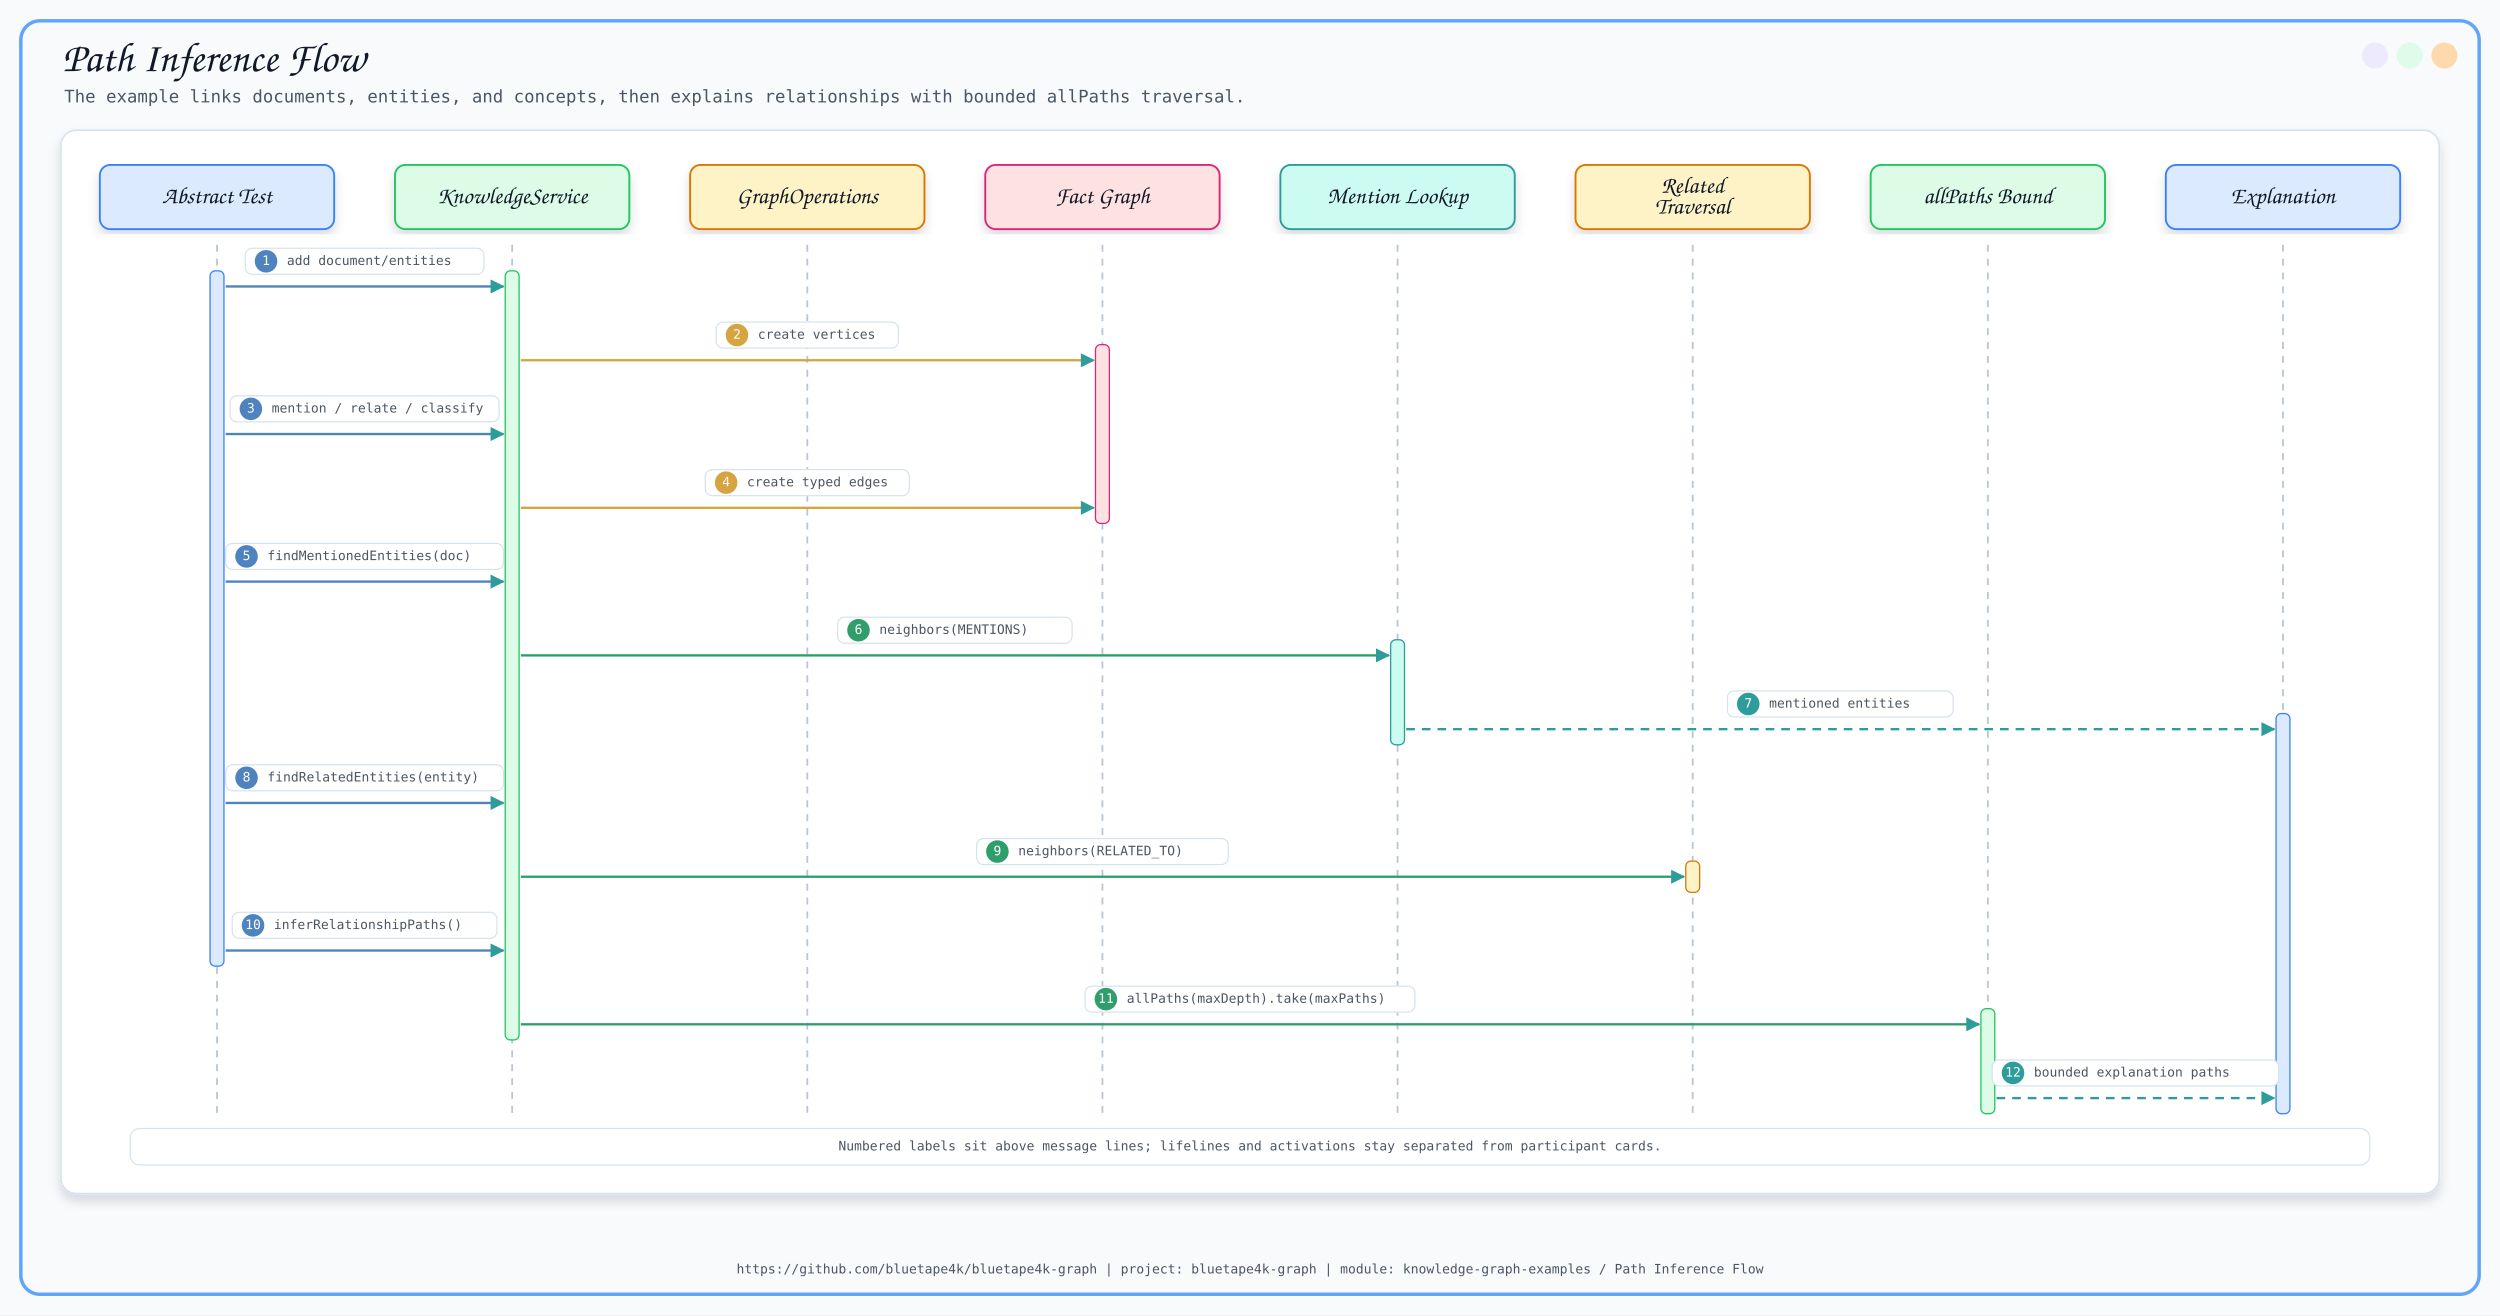
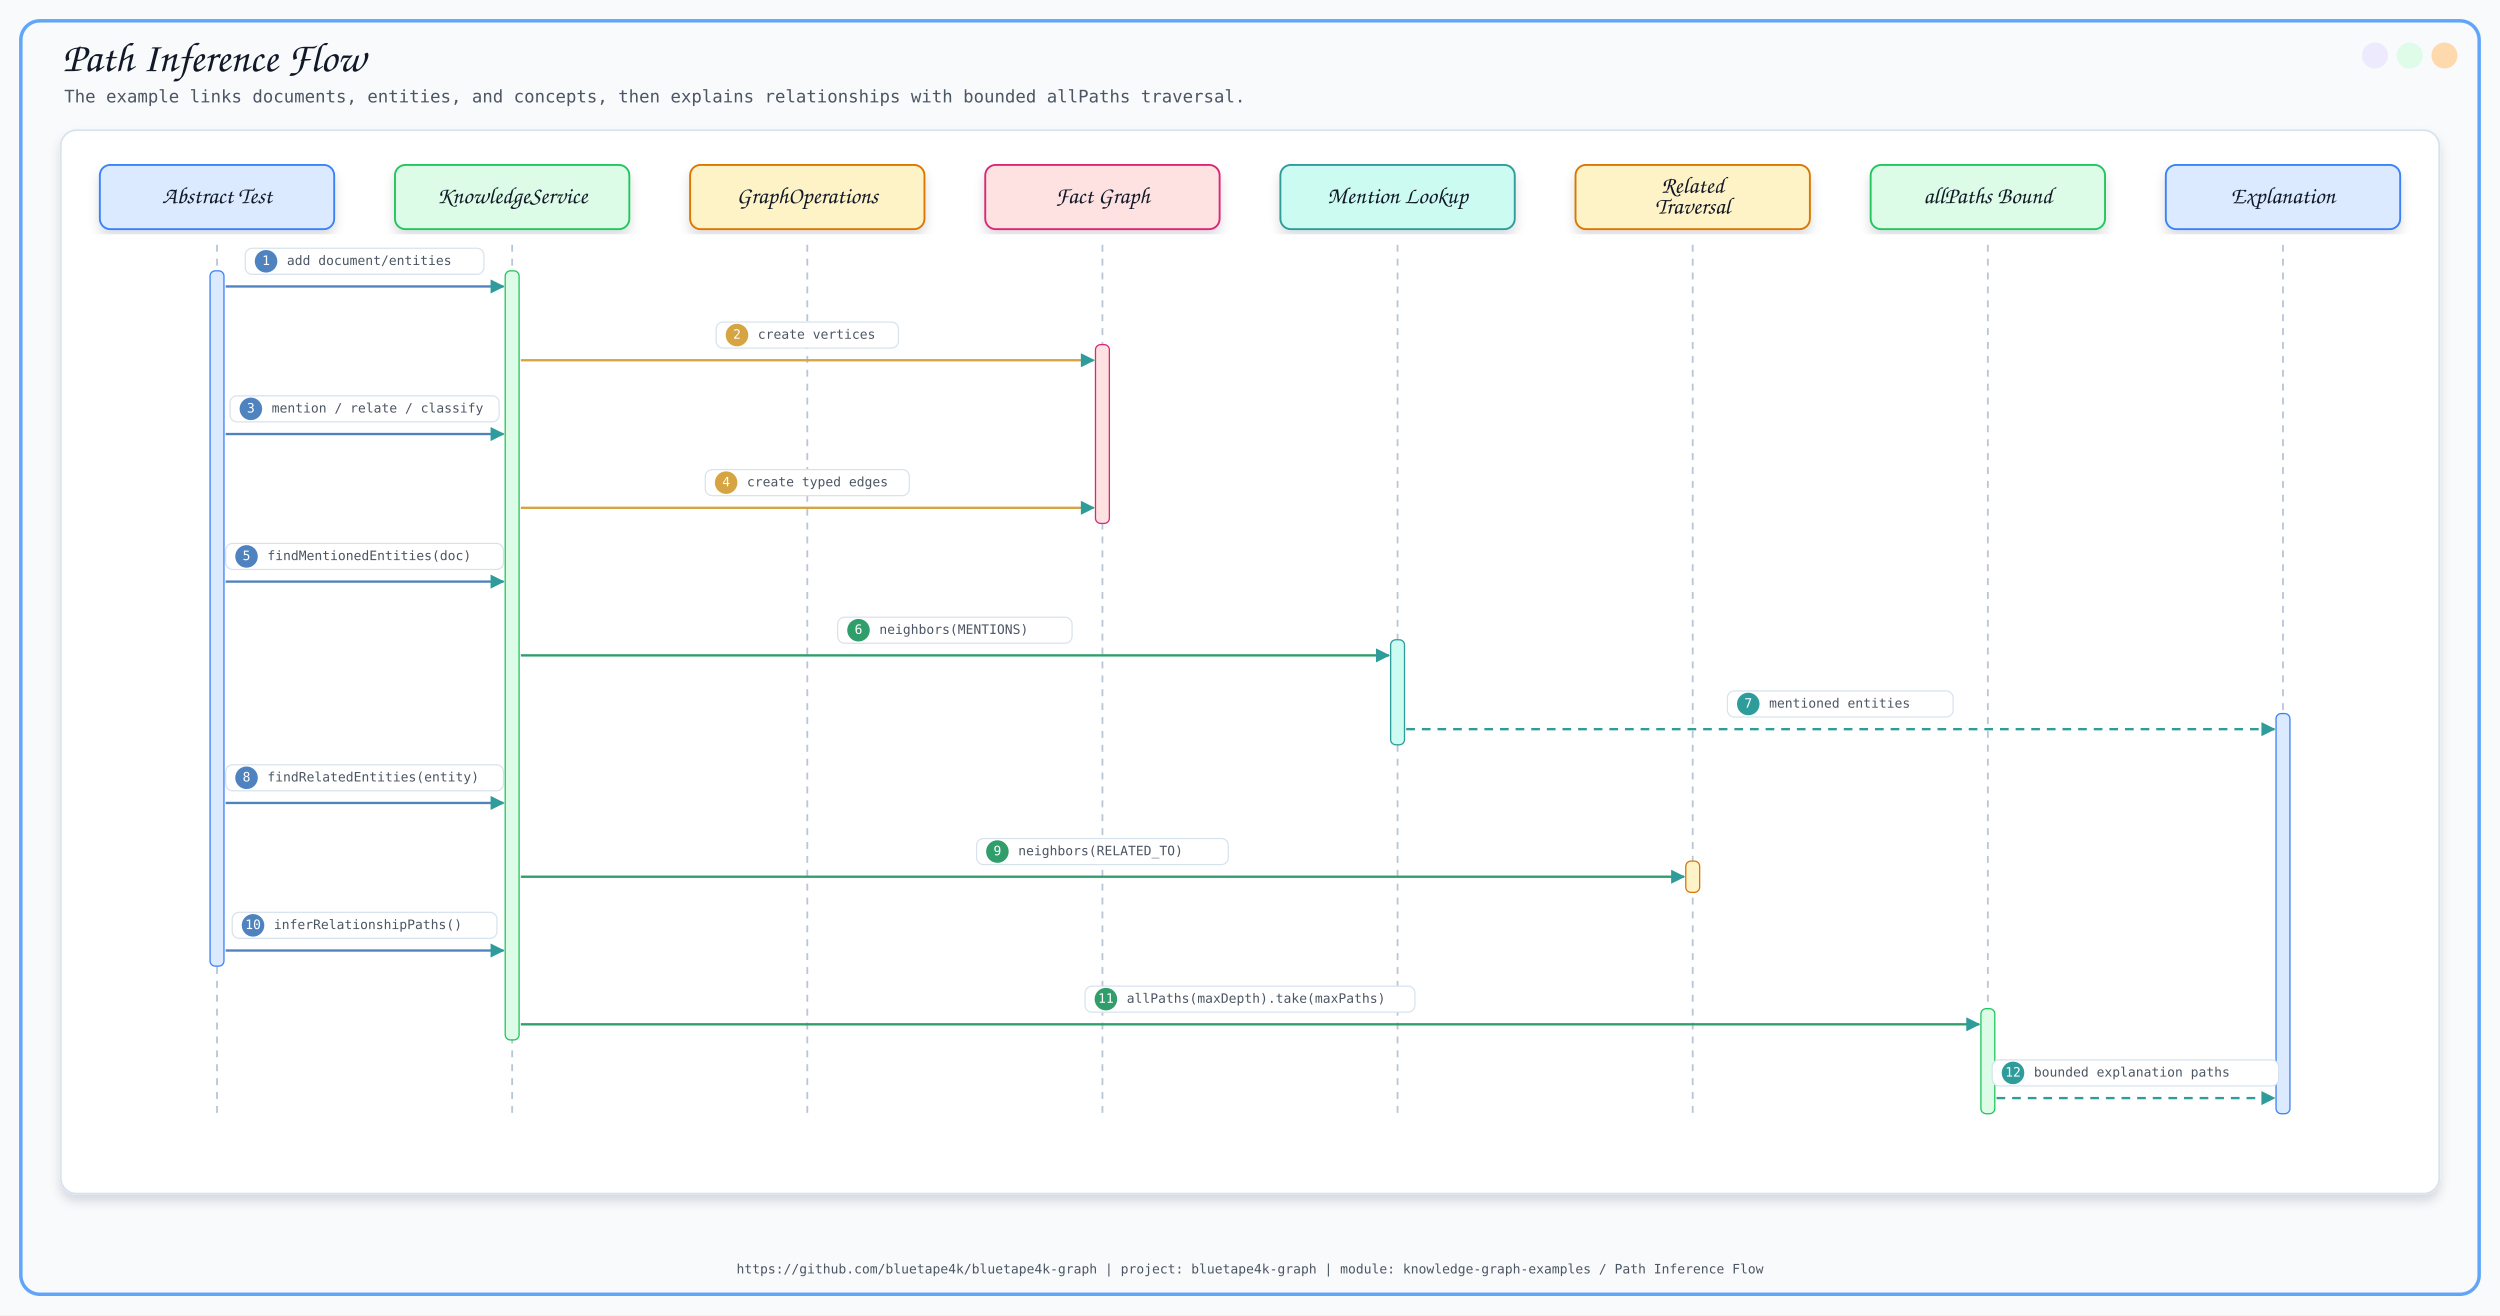
<svg xmlns="http://www.w3.org/2000/svg" width="2880" height="1515" viewBox="0 0 2880 1515">
  <defs>
    <filter id="softShadow" x="-8%" y="-8%" width="116%" height="116%">
      <feDropShadow dx="0" dy="8" stdDeviation="6" flood-color="#0F172A" flood-opacity="0.14" />
    </filter>
    <marker id="arrow" viewBox="0 0 10 10" refX="9" refY="5" markerWidth="8" markerHeight="8" orient="auto-start-reverse">
      <path d="M 0 0 L 10 5 L 0 10 z" fill="#2563EB" />
    </marker>
  </defs>
  <style>
      .title { font-family: 'Architects Daughter', cursive; font-size: 48px; fill: #111827; }
      .subtitle { font-family: 'Comic Mono', monospace; font-size: 20px; fill: #4B5563; }
      .label { font-family: 'Architects Daughter', cursive; font-size: 27px; fill: #111827; }
      .small { font-family: 'Comic Mono', monospace; font-size: 18px; fill: #374151; }
      .tiny { font-family: 'Comic Mono', monospace; font-size: 15px; fill: #4B5563; }
      .card { filter: url(#softShadow); }
      .line { stroke: #2563EB; stroke-width: 3; fill: none; marker-end: url(#arrow); }
      .thin { stroke: #60A5FA; stroke-width: 2; fill: none; marker-end: url(#arrow); }
      .dash { stroke: #64748B; stroke-width: 2; stroke-dasharray: 8 8; fill: none; marker-end: url(#arrow); }
    </style>
  <defs>
    <marker id="seqArrow" markerWidth="6" markerHeight="6" refX="5.5" refY="3" orient="auto" markerUnits="strokeWidth">
      <path d="M 0 0 L 6 3 L 0 6 z" fill="#2E9C9B" />
    </marker>
  </defs>
  <rect x="0" y="0" width="2880" height="1515" fill="#F8FAFC" />
  <rect x="24" y="24" width="2832" height="1467" rx="22" fill="none" stroke="#60A5FA" stroke-width="4" />
  <circle cx="2816" cy="64" r="15" fill="#FED7AA" opacity="0.95" />
  <circle cx="2776" cy="64" r="15" fill="#DCFCE7" opacity="0.95" />
  <circle cx="2736" cy="64" r="15" fill="#EDE9FE" opacity="0.95" />
  <text x="72" y="82" class="title">Path Inference Flow</text>
  <text x="74" y="118" class="subtitle">The example links documents, entities, and concepts, then explains relationships with bounded allPaths traversal.</text>
  <text x="1440.0" y="1467" text-anchor="middle" class="tiny">https://github.com/bluetape4k/bluetape4k-graph | project: bluetape4k-graph | module: knowledge-graph-examples / Path Inference Flow</text>
  <rect x="70" y="150" width="2740" height="1225" rx="18" fill="#FFFFFF" stroke="#D6E2ED" stroke-width="2" filter="url(#softShadow)" />
  <rect x="115.0" y="190" width="270" height="74" rx="12" fill="#DBEAFE" stroke="#3B82F6" stroke-width="2.2" filter="url(#softShadow)" />
  <text x="250.0" y="227.0" text-anchor="middle" dominant-baseline="middle" class="label">Abstract Test</text>
  <line x1="250.0" y1="282" x2="250.0" y2="1283" stroke="#B8C6D6" stroke-width="2.1" stroke-dasharray="8 8" />
  <rect x="455.0" y="190" width="270" height="74" rx="12" fill="#DCFCE7" stroke="#22C55E" stroke-width="2.2" filter="url(#softShadow)" />
  <text x="590.0" y="227.0" text-anchor="middle" dominant-baseline="middle" class="label">KnowledgeService</text>
  <line x1="590.0" y1="282" x2="590.0" y2="1283" stroke="#B8C6D6" stroke-width="2.1" stroke-dasharray="8 8" />
  <rect x="795.0" y="190" width="270" height="74" rx="12" fill="#FEF3C7" stroke="#D97706" stroke-width="2.2" filter="url(#softShadow)" />
  <text x="930.0" y="227.0" text-anchor="middle" dominant-baseline="middle" class="label">GraphOperations</text>
  <line x1="930.0" y1="282" x2="930.0" y2="1283" stroke="#B8C6D6" stroke-width="2.1" stroke-dasharray="8 8" />
  <rect x="1135.0" y="190" width="270" height="74" rx="12" fill="#FEE2E2" stroke="#DB2777" stroke-width="2.2" filter="url(#softShadow)" />
  <text x="1270.0" y="227.0" text-anchor="middle" dominant-baseline="middle" class="label">Fact Graph</text>
  <line x1="1270.0" y1="282" x2="1270.0" y2="1283" stroke="#B8C6D6" stroke-width="2.1" stroke-dasharray="8 8" />
  <rect x="1475.0" y="190" width="270" height="74" rx="12" fill="#CCFBF1" stroke="#2E9C9B" stroke-width="2.2" filter="url(#softShadow)" />
  <text x="1610.0" y="227.0" text-anchor="middle" dominant-baseline="middle" class="label">Mention Lookup</text>
  <line x1="1610.0" y1="282" x2="1610.0" y2="1283" stroke="#B8C6D6" stroke-width="2.1" stroke-dasharray="8 8" />
  <rect x="1815.0" y="190" width="270" height="74" rx="12" fill="#FEF3C7" stroke="#D97706" stroke-width="2.2" filter="url(#softShadow)" />
  <text x="1950.0" y="215.0" text-anchor="middle" dominant-baseline="middle" class="label">Related</text>
  <text x="1950.0" y="239.0" text-anchor="middle" dominant-baseline="middle" class="label">Traversal</text>
  <line x1="1950.0" y1="282" x2="1950.0" y2="1283" stroke="#B8C6D6" stroke-width="2.1" stroke-dasharray="8 8" />
  <rect x="2155.0" y="190" width="270" height="74" rx="12" fill="#DCFCE7" stroke="#22C55E" stroke-width="2.2" filter="url(#softShadow)" />
  <text x="2290.0" y="227.0" text-anchor="middle" dominant-baseline="middle" class="label">allPaths Bound</text>
  <line x1="2290.0" y1="282" x2="2290.0" y2="1283" stroke="#B8C6D6" stroke-width="2.1" stroke-dasharray="8 8" />
  <rect x="2495.0" y="190" width="270" height="74" rx="12" fill="#DBEAFE" stroke="#3B82F6" stroke-width="2.2" filter="url(#softShadow)" />
  <text x="2630.0" y="227.0" text-anchor="middle" dominant-baseline="middle" class="label">Explanation</text>
  <line x1="2630.0" y1="282" x2="2630.0" y2="1283" stroke="#B8C6D6" stroke-width="2.1" stroke-dasharray="8 8" />
  <rect x="242.0" y="312" width="16" height="801" rx="6" fill="#DBEAFE" stroke="#3B82F6" stroke-width="1.5" />
  <rect x="582.0" y="312" width="16" height="886" rx="6" fill="#DCFCE7" stroke="#22C55E" stroke-width="1.5" />
  <rect x="1262.0" y="397" width="16" height="206" rx="6" fill="#FEE2E2" stroke="#DB2777" stroke-width="1.5" />
  <rect x="1602.0" y="737" width="16" height="121" rx="6" fill="#CCFBF1" stroke="#2E9C9B" stroke-width="1.5" />
  <rect x="1942.0" y="992" width="16" height="36" rx="6" fill="#FEF3C7" stroke="#D97706" stroke-width="1.5" />
  <rect x="2282.0" y="1162" width="16" height="121" rx="6" fill="#DCFCE7" stroke="#22C55E" stroke-width="1.5" />
  <rect x="2622.0" y="822" width="16" height="461" rx="6" fill="#DBEAFE" stroke="#3B82F6" stroke-width="1.5" />
  <line x1="260.0" y1="330" x2="580.0" y2="330" stroke="#4F83BF" stroke-width="2.7" marker-end="url(#seqArrow)" />
  <rect x="282.5" y="286" width="275" height="30" rx="8" fill="#FFFFFF" stroke="#D6E2ED" stroke-width="1.4" />
  <circle cx="306.5" cy="301" r="13" fill="#4F83BF" />
  <text x="306.5" y="301" text-anchor="middle" dominant-baseline="middle" class="tiny" style="fill:#FFFFFF">1</text>
  <text x="330.5" y="301" dominant-baseline="middle" class="tiny">add document/entities</text>
  <line x1="600.0" y1="415" x2="1260.0" y2="415" stroke="#D6A441" stroke-width="2.7" marker-end="url(#seqArrow)" />
  <rect x="825.0" y="371" width="210" height="30" rx="8" fill="#FFFFFF" stroke="#D6E2ED" stroke-width="1.4" />
  <circle cx="849.0" cy="386" r="13" fill="#D6A441" />
  <text x="849.0" y="386" text-anchor="middle" dominant-baseline="middle" class="tiny" style="fill:#FFFFFF">2</text>
  <text x="873.0" y="386" dominant-baseline="middle" class="tiny">create vertices</text>
  <line x1="260.0" y1="500" x2="580.0" y2="500" stroke="#4F83BF" stroke-width="2.7" marker-end="url(#seqArrow)" />
  <rect x="265.0" y="456" width="310" height="30" rx="8" fill="#FFFFFF" stroke="#D6E2ED" stroke-width="1.4" />
  <circle cx="289.0" cy="471" r="13" fill="#4F83BF" />
  <text x="289.0" y="471" text-anchor="middle" dominant-baseline="middle" class="tiny" style="fill:#FFFFFF">3</text>
  <text x="313.0" y="471" dominant-baseline="middle" class="tiny">mention / relate / classify</text>
  <line x1="600.0" y1="585" x2="1260.0" y2="585" stroke="#D6A441" stroke-width="2.7" marker-end="url(#seqArrow)" />
  <rect x="812.5" y="541" width="235" height="30" rx="8" fill="#FFFFFF" stroke="#D6E2ED" stroke-width="1.4" />
  <circle cx="836.5" cy="556" r="13" fill="#D6A441" />
  <text x="836.5" y="556" text-anchor="middle" dominant-baseline="middle" class="tiny" style="fill:#FFFFFF">4</text>
  <text x="860.5" y="556" dominant-baseline="middle" class="tiny">create typed edges</text>
  <line x1="260.0" y1="670" x2="580.0" y2="670" stroke="#4F83BF" stroke-width="2.7" marker-end="url(#seqArrow)" />
  <rect x="260.0" y="626" width="320" height="30" rx="8" fill="#FFFFFF" stroke="#D6E2ED" stroke-width="1.4" />
  <circle cx="284.0" cy="641" r="13" fill="#4F83BF" />
  <text x="284.0" y="641" text-anchor="middle" dominant-baseline="middle" class="tiny" style="fill:#FFFFFF">5</text>
  <text x="308.0" y="641" dominant-baseline="middle" class="tiny">findMentionedEntities(doc)</text>
  <line x1="600.0" y1="755" x2="1600.0" y2="755" stroke="#2F9E6B" stroke-width="2.7" marker-end="url(#seqArrow)" />
  <rect x="965.0" y="711" width="270" height="30" rx="8" fill="#FFFFFF" stroke="#D6E2ED" stroke-width="1.4" />
  <circle cx="989.0" cy="726" r="13" fill="#2F9E6B" />
  <text x="989.0" y="726" text-anchor="middle" dominant-baseline="middle" class="tiny" style="fill:#FFFFFF">6</text>
  <text x="1013.0" y="726" dominant-baseline="middle" class="tiny">neighbors(MENTIONS)</text>
  <line x1="1620.0" y1="840" x2="2620.0" y2="840" stroke="#2E9C9B" stroke-width="2.7" stroke-dasharray="10 8" marker-end="url(#seqArrow)" />
  <rect x="1990.0" y="796" width="260" height="30" rx="8" fill="#FFFFFF" stroke="#D6E2ED" stroke-width="1.4" />
  <circle cx="2014.0" cy="811" r="13" fill="#2E9C9B" />
  <text x="2014.0" y="811" text-anchor="middle" dominant-baseline="middle" class="tiny" style="fill:#FFFFFF">7</text>
  <text x="2038.0" y="811" dominant-baseline="middle" class="tiny">mentioned entities</text>
  <line x1="260.0" y1="925" x2="580.0" y2="925" stroke="#4F83BF" stroke-width="2.7" marker-end="url(#seqArrow)" />
  <rect x="260.0" y="881" width="320" height="30" rx="8" fill="#FFFFFF" stroke="#D6E2ED" stroke-width="1.4" />
  <circle cx="284.0" cy="896" r="13" fill="#4F83BF" />
  <text x="284.0" y="896" text-anchor="middle" dominant-baseline="middle" class="tiny" style="fill:#FFFFFF">8</text>
  <text x="308.0" y="896" dominant-baseline="middle" class="tiny">findRelatedEntities(entity)</text>
  <line x1="600.0" y1="1010" x2="1940.0" y2="1010" stroke="#2F9E6B" stroke-width="2.7" marker-end="url(#seqArrow)" />
  <rect x="1125.0" y="966" width="290" height="30" rx="8" fill="#FFFFFF" stroke="#D6E2ED" stroke-width="1.4" />
  <circle cx="1149.0" cy="981" r="13" fill="#2F9E6B" />
  <text x="1149.0" y="981" text-anchor="middle" dominant-baseline="middle" class="tiny" style="fill:#FFFFFF">9</text>
  <text x="1173.0" y="981" dominant-baseline="middle" class="tiny">neighbors(RELATED_TO)</text>
  <line x1="260.0" y1="1095" x2="580.0" y2="1095" stroke="#4F83BF" stroke-width="2.7" marker-end="url(#seqArrow)" />
  <rect x="267.5" y="1051" width="305" height="30" rx="8" fill="#FFFFFF" stroke="#D6E2ED" stroke-width="1.4" />
  <circle cx="291.5" cy="1066" r="13" fill="#4F83BF" />
  <text x="291.5" y="1066" text-anchor="middle" dominant-baseline="middle" class="tiny" style="fill:#FFFFFF">10</text>
  <text x="315.5" y="1066" dominant-baseline="middle" class="tiny">inferRelationshipPaths()</text>
  <line x1="600.0" y1="1180" x2="2280.0" y2="1180" stroke="#2F9E6B" stroke-width="2.7" marker-end="url(#seqArrow)" />
  <rect x="1250.0" y="1136" width="380" height="30" rx="8" fill="#FFFFFF" stroke="#D6E2ED" stroke-width="1.4" />
  <circle cx="1274.0" cy="1151" r="13" fill="#2F9E6B" />
  <text x="1274.0" y="1151" text-anchor="middle" dominant-baseline="middle" class="tiny" style="fill:#FFFFFF">11</text>
  <text x="1298.0" y="1151" dominant-baseline="middle" class="tiny">allPaths(maxDepth).take(maxPaths)</text>
  <line x1="2300.0" y1="1265" x2="2620.0" y2="1265" stroke="#2E9C9B" stroke-width="2.7" stroke-dasharray="10 8" marker-end="url(#seqArrow)" />
  <rect x="2295.0" y="1221" width="330" height="30" rx="8" fill="#FFFFFF" stroke="#D6E2ED" stroke-width="1.4" />
  <circle cx="2319.0" cy="1236" r="13" fill="#2E9C9B" />
  <text x="2319.0" y="1236" text-anchor="middle" dominant-baseline="middle" class="tiny" style="fill:#FFFFFF">12</text>
  <text x="2343.0" y="1236" dominant-baseline="middle" class="tiny">bounded explanation paths</text>
-   <rect x="150" y="1300" width="2580" height="42" rx="11" fill="#FFFFFF" stroke="#D6E2ED" stroke-width="1.4" />
-   <text x="1440.0" y="1321" text-anchor="middle" dominant-baseline="middle" class="tiny">Numbered labels sit above message lines; lifelines and activations stay separated from participant cards.</text>
</svg>
